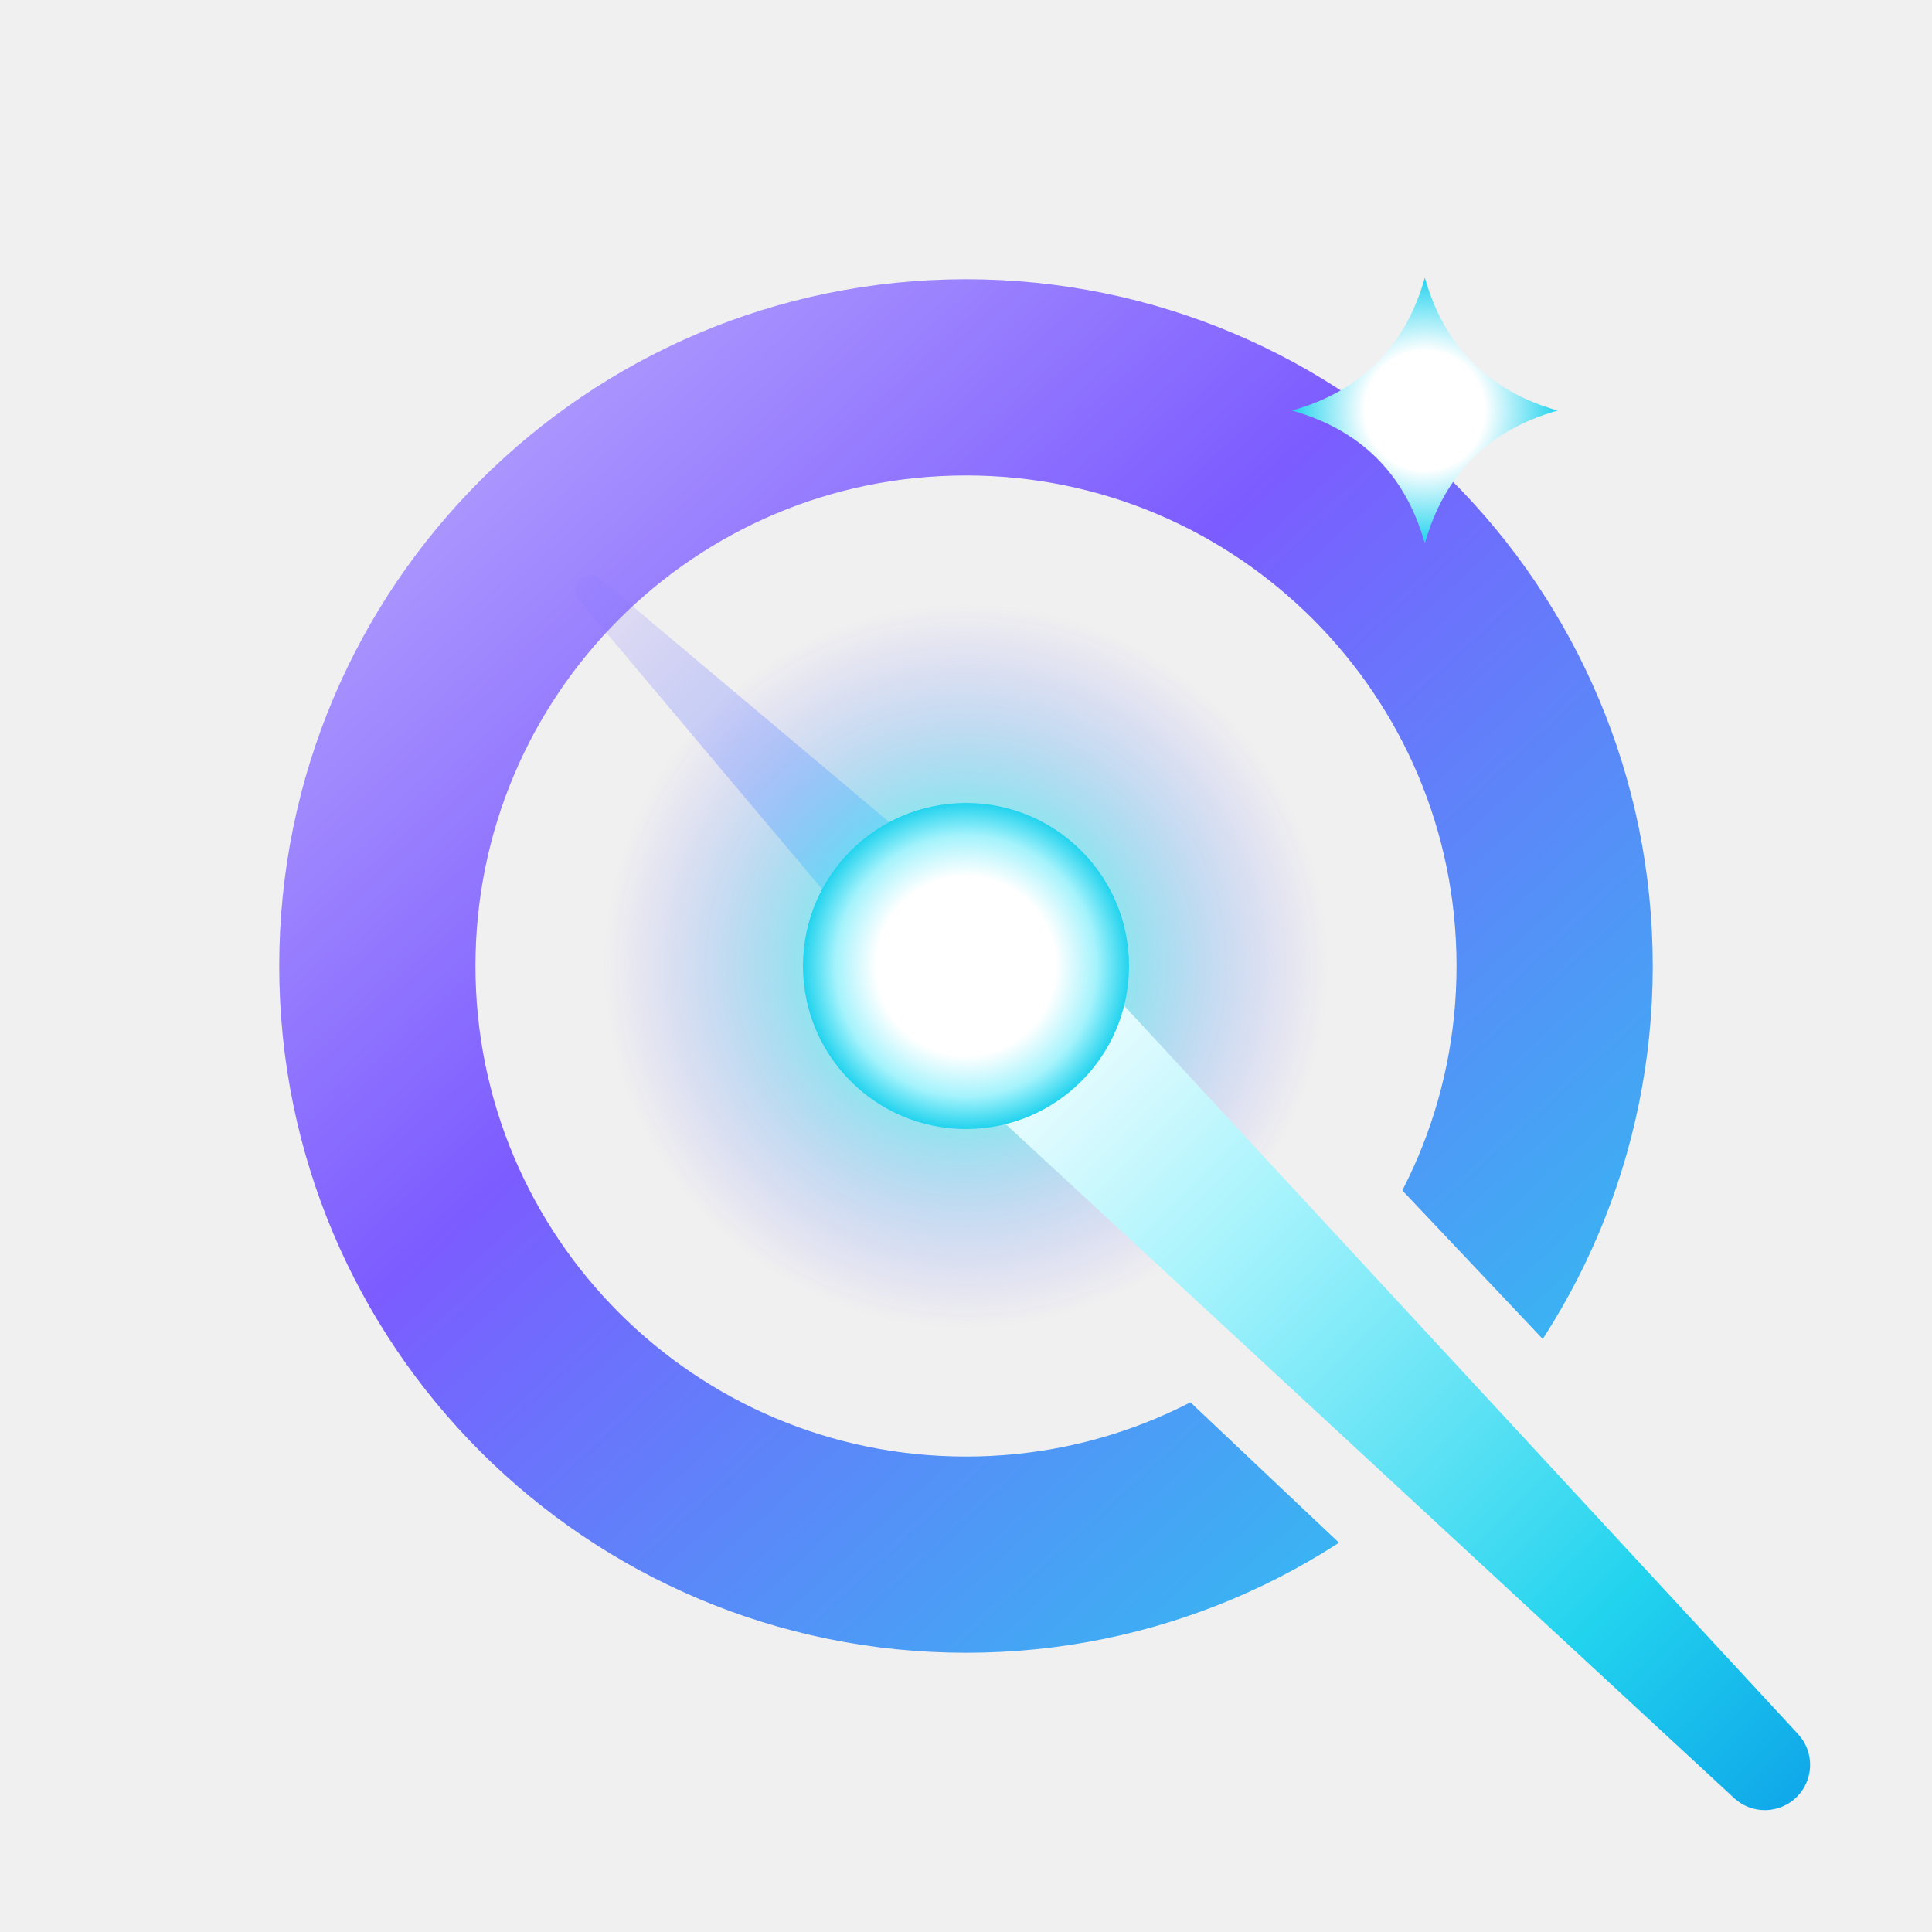
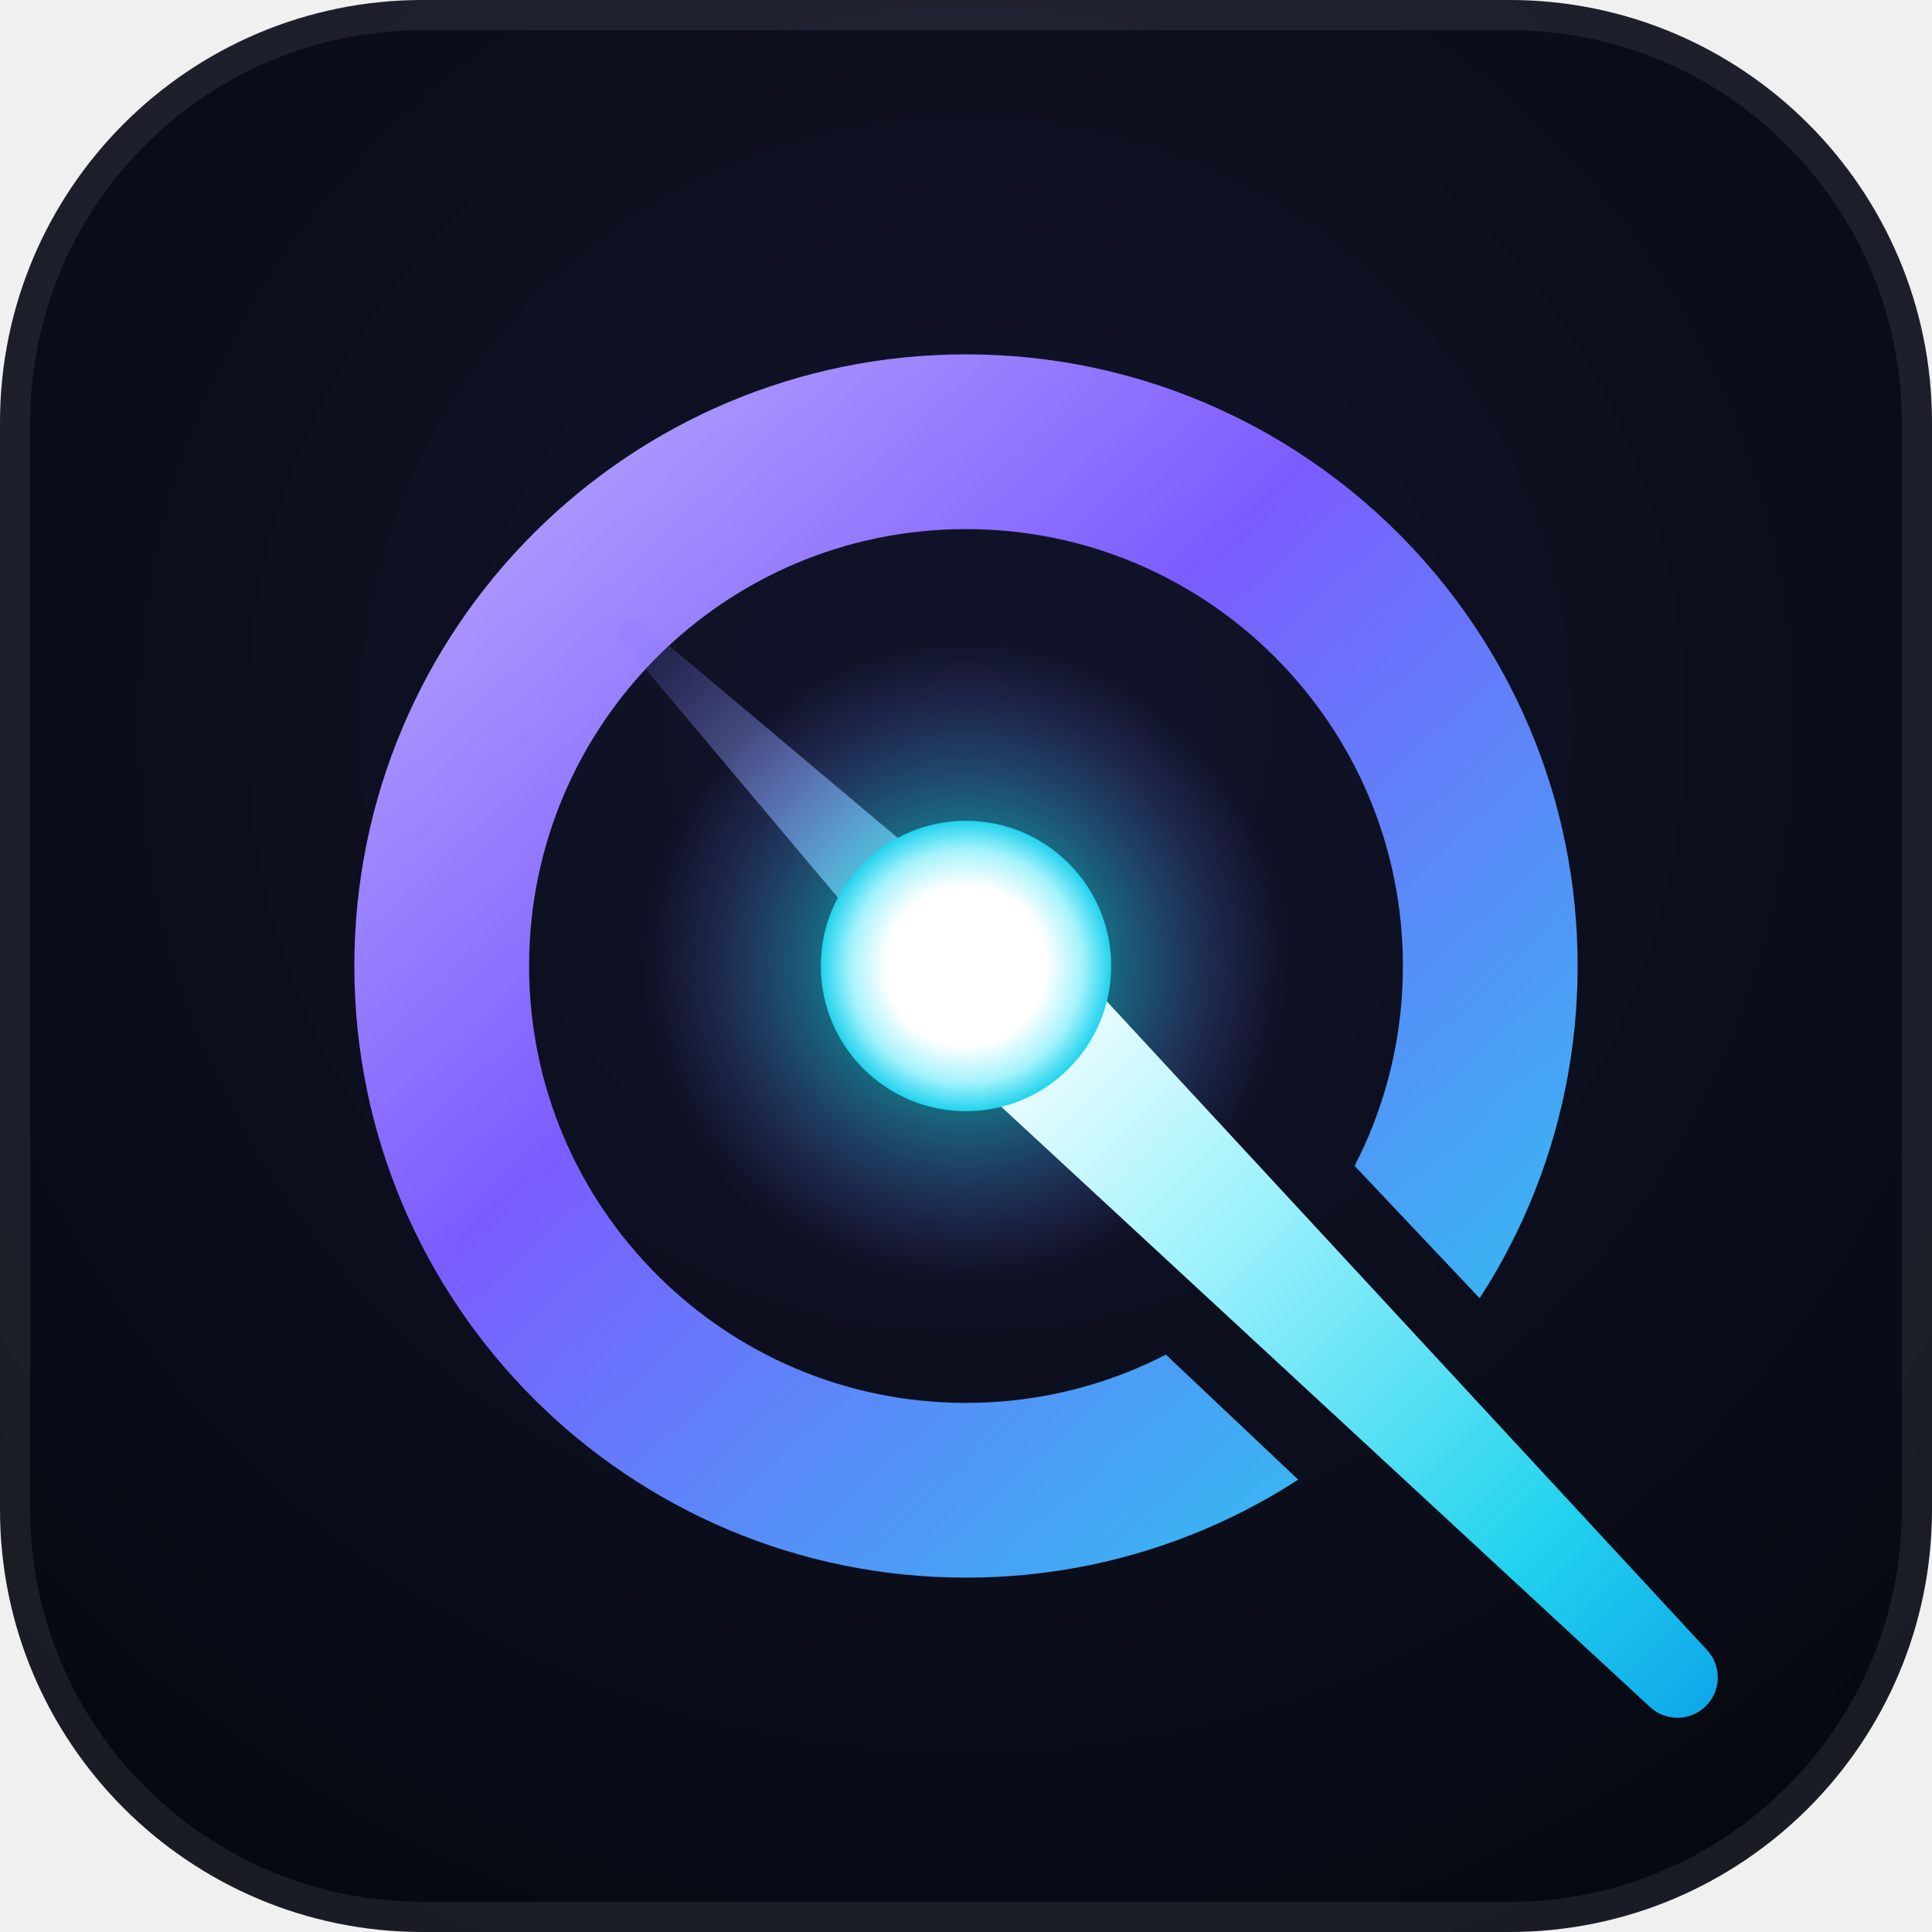
<svg xmlns="http://www.w3.org/2000/svg" viewBox="0 0 64 64" role="img" aria-labelledby="t d">
  <defs>
-     <linearGradient id="a-ring" x1="10" y1="8" x2="54" y2="56" gradientUnits="userSpaceOnUse">
-       <stop offset="0" stop-color="#C4B5FD" />
-       <stop offset=".42" stop-color="#7C5CFF" />
-       <stop offset="1" stop-color="#22D3EE" />
-     </linearGradient>
-     <linearGradient id="a-jet" x1="33" y1="33" x2="60" y2="60" gradientUnits="userSpaceOnUse">
-       <stop offset="0" stop-color="#fff" />
-       <stop offset=".3" stop-color="#A5F3FC" />
-       <stop offset=".75" stop-color="#22D3EE" />
-       <stop offset="1" stop-color="#0EA5E9" />
-     </linearGradient>
-     <radialGradient id="a-core" cx="32" cy="32" r="5.4" gradientUnits="userSpaceOnUse">
-       <stop offset="0" stop-color="#fff" />
-       <stop offset=".55" stop-color="#fff" />
-       <stop offset=".8" stop-color="#A5F3FC" />
-       <stop offset="1" stop-color="#22D3EE" />
+     <radialGradient id="ic-bg" cx="32" cy="24" r="44" gradientUnits="userSpaceOnUse">
+       <stop offset="0" stop-color="#12152B" />
+       <stop offset="1" stop-color="#070912" />
    </radialGradient>
-     <radialGradient id="a-glint" cx="47.2" cy="13.6" r="4.4" gradientUnits="userSpaceOnUse">
-       <stop offset="0" stop-color="#fff" />
-       <stop offset=".45" stop-color="#fff" />
-       <stop offset="1" stop-color="#22D3EE" />
-     </radialGradient>
-     <linearGradient id="a-cjet" x1="31" y1="31" x2="18" y2="18" gradientUnits="userSpaceOnUse">
-       <stop offset="0" stop-color="#A5F3FC" stop-opacity=".95" />
-       <stop offset="1" stop-color="#7C5CFF" stop-opacity="0" />
-     </linearGradient>
-     <radialGradient id="a-halo" cx="32" cy="32" r="12" gradientUnits="userSpaceOnUse">
-       <stop offset="0" stop-color="#A5F3FC" stop-opacity=".95" />
-       <stop offset=".45" stop-color="#22D3EE" stop-opacity=".45" />
-       <stop offset="1" stop-color="#7C5CFF" stop-opacity="0" />
-     </radialGradient>
-     <mask id="a-cut" maskUnits="userSpaceOnUse" x="0" y="0" width="64" height="64">
-       <rect width="64" height="64" fill="#fff" />
-       <path d="M28.18 35.82L59.03 64.97A4.2 4.2 0 0 0 64.97 59.03L35.82 28.18Z" fill="#000" />
-     </mask>
  </defs>
-   <circle cx="32" cy="32" r="19.5" fill="none" stroke="url(#a-ring)" stroke-width="6.5" mask="url(#a-cut)" />
-   <path d="M32.34 29.66L19.85 19.15A0.5 0.5 0 0 0 19.15 19.85L29.66 32.34Z" fill="url(#a-cjet)" />
-   <circle cx="32" cy="32" r="12" fill="url(#a-halo)" />
-   <path d="M30.95 35.05L57.44 59.56A1.5 1.5 0 0 0 59.56 57.44L35.05 30.95Z" fill="url(#a-jet)" />
-   <circle cx="32" cy="32" r="5.4" fill="url(#a-core)" />
-   <path d="M47.2 9.2Q48.17 12.63 51.6 13.6Q48.17 14.57 47.2 18Q46.23 14.57 42.8 13.6Q46.23 12.63 47.2 9.2Z" fill="url(#a-glint)" />
+   <rect width="64" height="64" rx="14" fill="url(#ic-bg)" />
+   <rect x=".5" y=".5" width="63" height="63" rx="13.5" fill="none" stroke="#fff" stroke-opacity=".08" />
+   <g transform="translate(3.5 3.5) scale(.890625)">
+     <defs>
+       <linearGradient id="af-ring" x1="10" y1="8" x2="54" y2="56" gradientUnits="userSpaceOnUse">
+         <stop offset="0" stop-color="#C4B5FD" />
+         <stop offset=".42" stop-color="#7C5CFF" />
+         <stop offset="1" stop-color="#22D3EE" />
+       </linearGradient>
+       <linearGradient id="af-jet" x1="33" y1="33" x2="60" y2="60" gradientUnits="userSpaceOnUse">
+         <stop offset="0" stop-color="#fff" />
+         <stop offset=".3" stop-color="#A5F3FC" />
+         <stop offset=".75" stop-color="#22D3EE" />
+         <stop offset="1" stop-color="#0EA5E9" />
+       </linearGradient>
+       <radialGradient id="af-core" cx="32" cy="32" r="5.4" gradientUnits="userSpaceOnUse">
+         <stop offset="0" stop-color="#fff" />
+         <stop offset=".55" stop-color="#fff" />
+         <stop offset=".8" stop-color="#A5F3FC" />
+         <stop offset="1" stop-color="#22D3EE" />
+       </radialGradient>
+       <radialGradient id="af-glint" cx="47.2" cy="13.6" r="4.4" gradientUnits="userSpaceOnUse">
+         <stop offset="0" stop-color="#fff" />
+         <stop offset=".45" stop-color="#fff" />
+         <stop offset="1" stop-color="#22D3EE" />
+       </radialGradient>
+       <linearGradient id="af-cjet" x1="31" y1="31" x2="18" y2="18" gradientUnits="userSpaceOnUse">
+         <stop offset="0" stop-color="#A5F3FC" stop-opacity=".95" />
+         <stop offset="1" stop-color="#7C5CFF" stop-opacity="0" />
+       </linearGradient>
+       <radialGradient id="af-halo" cx="32" cy="32" r="12" gradientUnits="userSpaceOnUse">
+         <stop offset="0" stop-color="#A5F3FC" stop-opacity=".95" />
+         <stop offset=".45" stop-color="#22D3EE" stop-opacity=".45" />
+         <stop offset="1" stop-color="#7C5CFF" stop-opacity="0" />
+       </radialGradient>
+       <mask id="af-cut" maskUnits="userSpaceOnUse" x="0" y="0" width="64" height="64">
+         <rect width="64" height="64" fill="#fff" />
+         <path d="M28.18 35.82L59.03 64.97A4.2 4.2 0 0 0 64.97 59.03L35.82 28.18Z" fill="#000" />
+       </mask>
+     </defs>
+     <circle cx="32" cy="32" r="19.5" fill="none" stroke="url(#af-ring)" stroke-width="6.5" mask="url(#af-cut)" />
+     <path d="M32.34 29.66L19.85 19.15A0.5 0.5 0 0 0 19.15 19.85L29.66 32.34Z" fill="url(#af-cjet)" />
+     <circle cx="32" cy="32" r="12" fill="url(#af-halo)" />
+     <path d="M30.95 35.05L57.44 59.56A1.5 1.5 0 0 0 59.56 57.44L35.05 30.95Z" fill="url(#af-jet)" />
+     <circle cx="32" cy="32" r="5.4" fill="url(#af-core)" />
+   </g>
</svg>
